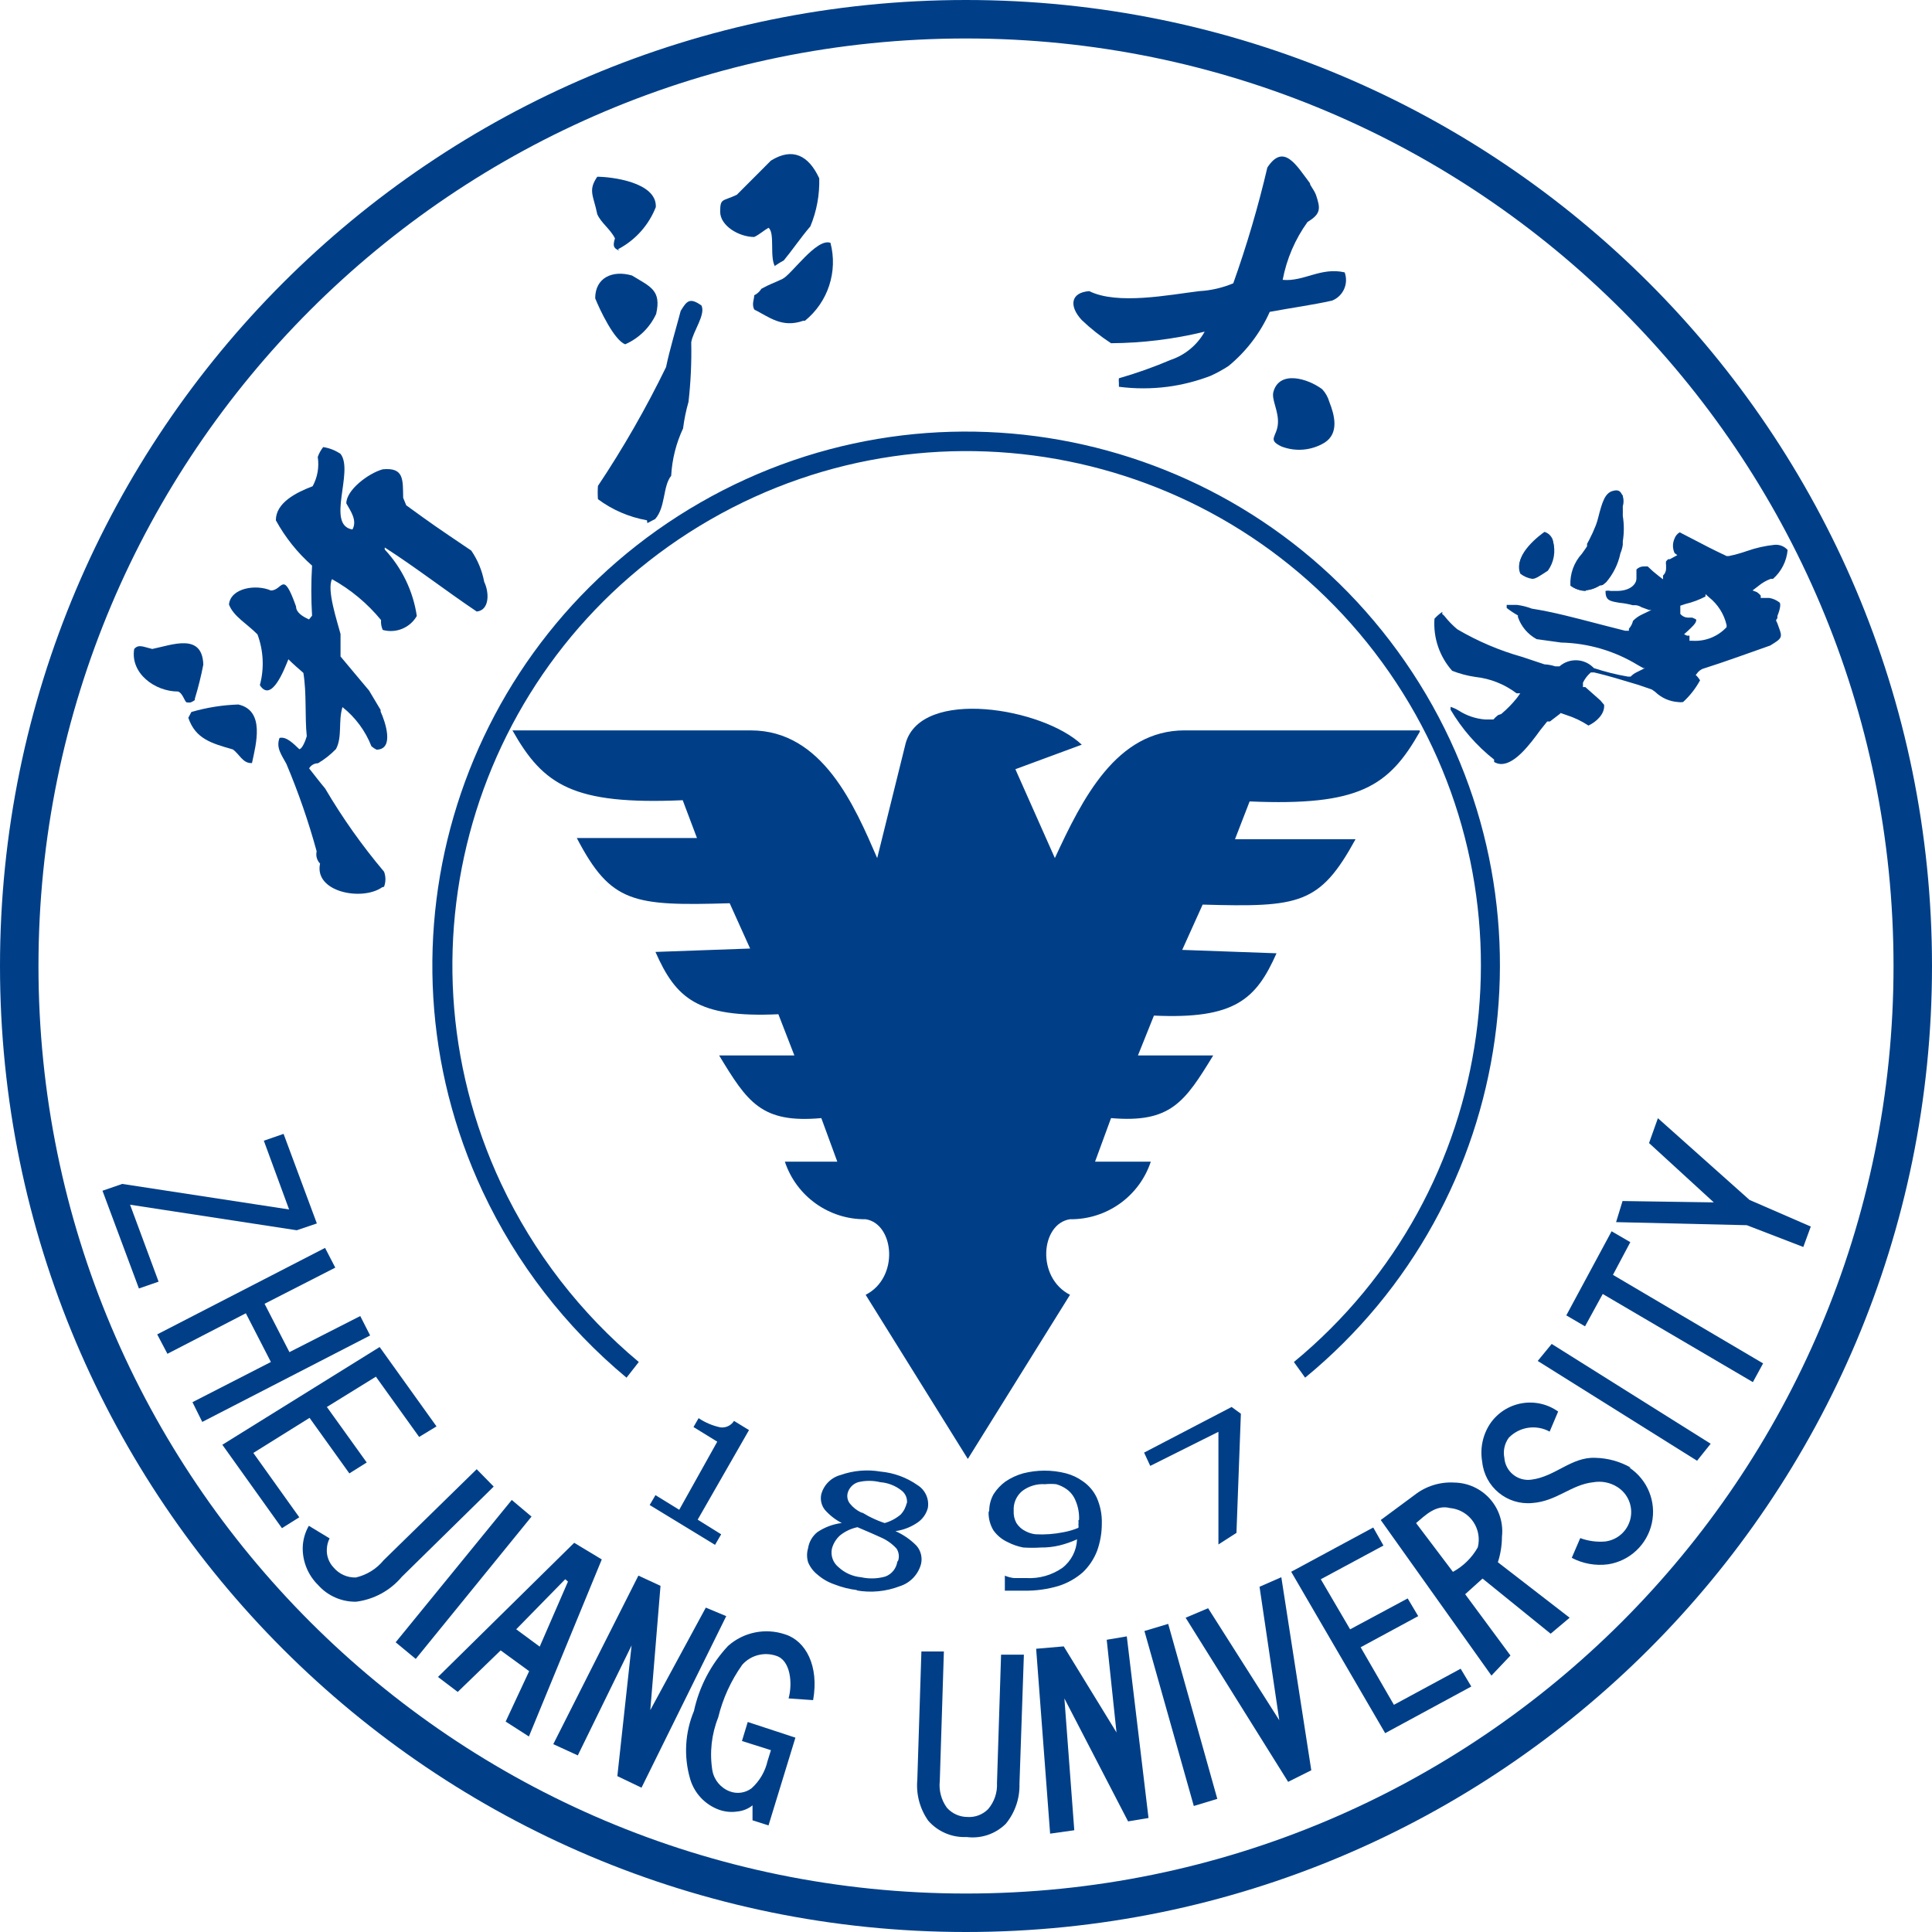
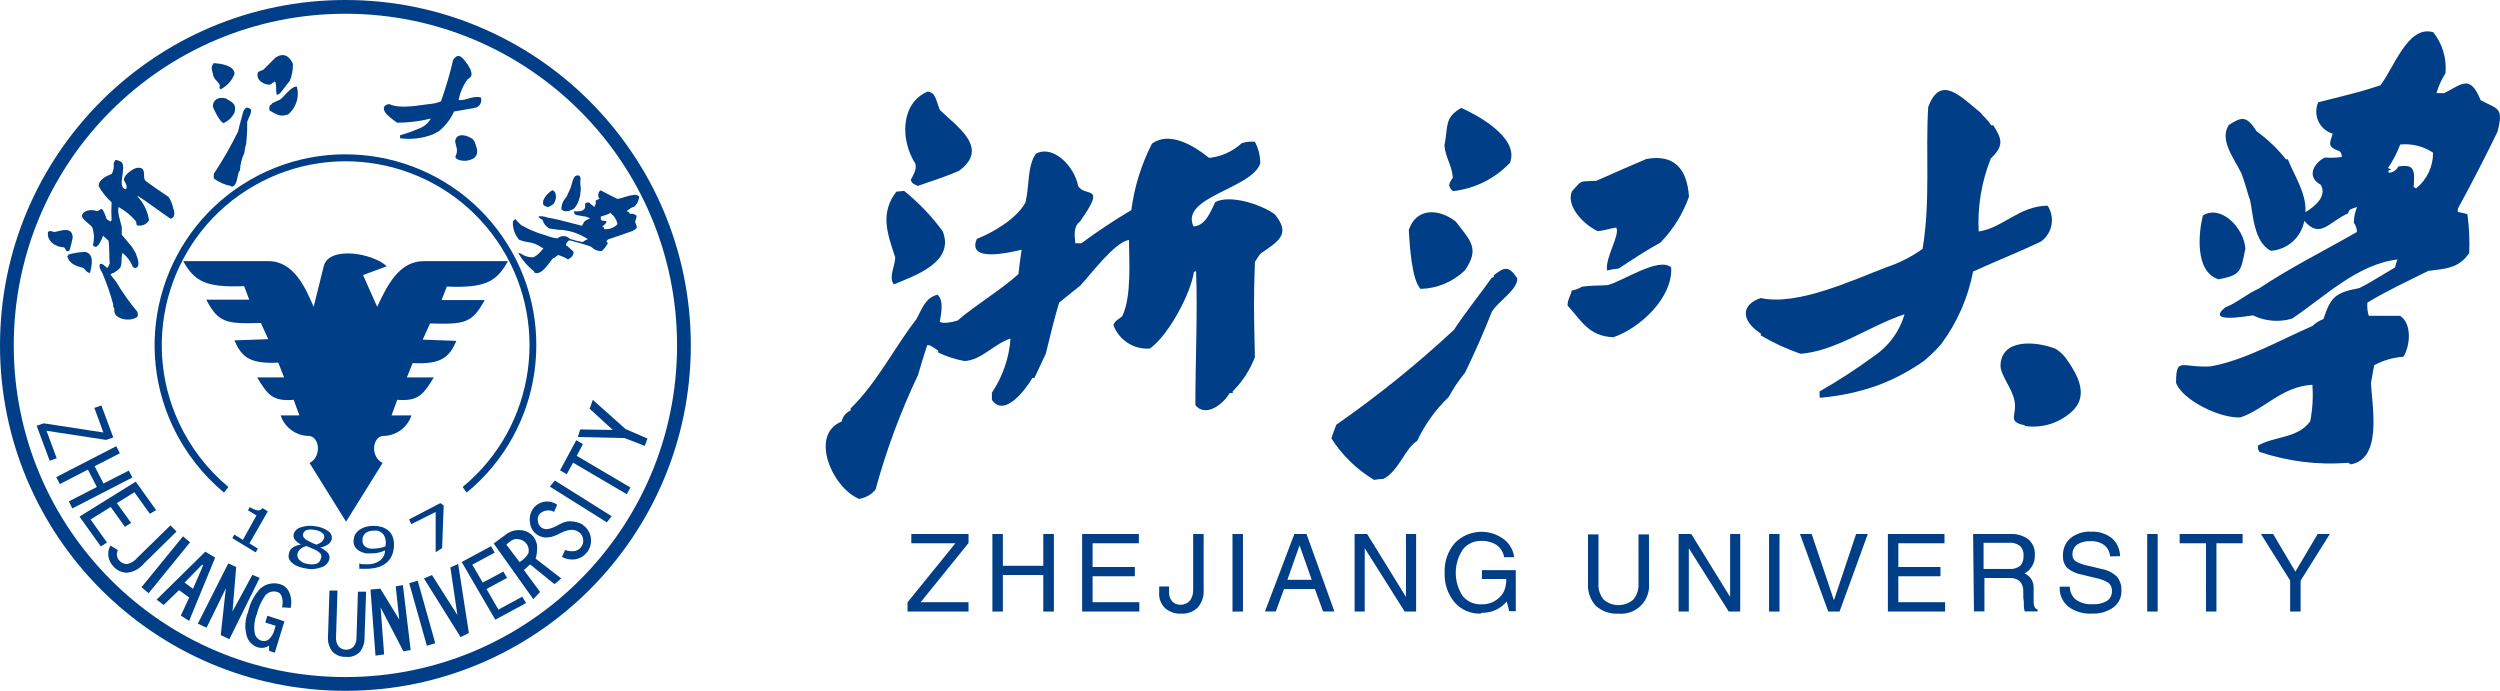
- <svg xmlns="http://www.w3.org/2000/svg" width="81.306" height="81.306" viewBox="0 0 81.306 81.306">
+ <svg xmlns="http://www.w3.org/2000/svg" width="294.239" height="81.306" viewBox="0 0 294.239 81.306">
  <g id="图层_2" data-name="图层 2" transform="translate(0 0)">
    <g id="图层_1" data-name="图层 1" transform="translate(0 0)">
      <path id="路径_1" data-name="路径 1" d="M167.148,37.838c-2.106-.444-.86-1.118-1.189-2.866-.287-1.548-1.691-3.067-1.648-4.213.115-3.1,4.084-2.866,6.491-1.92a4.4,4.4,0,0,1,1.433,1.433c1.1,1.591,2.407,3.912.7,5.732a6.721,6.721,0,0,1-5.732,1.92" transform="translate(71.14 12.216)" fill="#003f88" fill-rule="evenodd" />
      <path id="路径_2" data-name="路径 2" d="M152.275,43.628l-.2-.086v-.673a66.985,66.985,0,0,0,6.377-4.141,8.913,8.913,0,0,0,3.625-4.944c-4.1,1.347-7.982,4.3-12.223,4.657a25.02,25.02,0,0,1-4.7-2.164v-.229c-2.25-1.433-2.45-3.353,0-4.17,4.3.946,10.8-2.106,14.831-3.64a15.763,15.763,0,0,0,4.213-2.149c.946-5.632.33-11.292.659-16.68,1.433-3.912,3.812-1.261,6.219.7.172.315.716.673,1.2,1.433h.244c1.017,1.634,1.3,2.379-.287,3.9a20.377,20.377,0,0,0-1.433,8.6c2.866-.416,4.7-2.981,8.111-3.038a3.1,3.1,0,0,1-.788,4.227c-2.479,1.189-5.173,2.25-7.982,3.525a20.849,20.849,0,0,1-3.8,8.6,17.2,17.2,0,0,1-2.02,1.949,24.361,24.361,0,0,1-5.445,2.866A27.012,27.012,0,0,1,152.3,43.6" transform="translate(62.082 3.201)" fill="#003f88" fill-rule="evenodd" />
      <path id="路径_3" data-name="路径 3" d="M114.322,46.885a15.2,15.2,0,0,1-4.972-4.858c.186-.545.373-1.089.588-1.6A126.473,126.473,0,0,0,123.78,29.26c1.318-2.02,3.024-4.127,4.442-6.119a.545.545,0,0,1,.244-.086,1.227,1.227,0,0,1,0-.215c1.218-.946,1.734-1.2,2.766.358.086,1.318-2.264,2.708-2.995,3.941-.917,2.336-1.963,4.714-3.153,7.165a17.3,17.3,0,0,0-1.92,2.866,17.2,17.2,0,0,0-3.711,5.159c-1.433.874-2.149,3.539-3.969,4.471a9.666,9.666,0,0,0-1.146.129" transform="translate(47.344 9.559)" fill="#003f88" fill-rule="evenodd" />
      <path id="路径_4" data-name="路径 4" d="M134.138,30.282c-2.952-.129-3.783-2.006-5.388-3.726,0-.774.416-1.232.487-1.777a2.866,2.866,0,0,0,1.189-.444c1.232-.172,1.677-.1,3.009-.186,1.705-.387,6.047-3.382,7.509-2.092.215,3.582-3.683,7.165-6.807,8.225" transform="translate(55.744 9.411)" fill="#003f88" fill-rule="evenodd" />
      <path id="路径_5" data-name="路径 5" d="M117.143,26.5c-1.118-.989-1.347-5.546-1.433-6.979.831-2.536,3.4-2.637,5.531-.989,1.705,2.235,2.866,3.167,1.075,5.732a7.752,7.752,0,0,1-5.173,2.192" transform="translate(50.098 7.547)" fill="#003f88" fill-rule="evenodd" />
      <path id="路径_6" data-name="路径 6" d="M133.3,26.222c-.3-1.433,1.6-4.3,1.06-5.058-.716.1-1.433.373-2.192.416-1.777-.86-3.726-3.024-3.009-4.686,1.3-1.433.8-1.1,2.866-1.232,1.949-.874,3.9-1.72,5.875-2.565,3.31-.616,4.829,1.2,5.03,4.442a14.9,14.9,0,0,1-3.353,5.388c-1.748.96-3.339,2.02-4.929,3.067a6.639,6.639,0,0,0-1.333.229" transform="translate(55.854 5.619)" fill="#003f88" fill-rule="evenodd" />
      <path id="路径_7" data-name="路径 7" d="M119.629,18.647c-.7-.616-.416-.946,0-1.576-.086-1.361-.9-2.465-.989-3.769.444-2.407,0-3.281,1.977-4.442,1.548.688,6.936,3.439,5.732,6.463a10.862,10.862,0,0,1-6.606,3.324" transform="translate(51.366 3.836)" fill="#003f88" fill-rule="evenodd" />
      <path id="路径_8" data-name="路径 8" d="M71.834,53.818c-3.21-1.232-6-7.58-2.135-9.142a1.791,1.791,0,0,1,1.046-1.29,1.562,1.562,0,0,1,0-.244c3.11-3.009,5.144-7.165,7.767-10.532.673-1.261,1.032-2.479,2.465-2.866.731.631.473,2.078.272,3.181.315.287,1.433.072,2.092-.129,2.164-1.877,4.987-3.511,7.165-5.474.115-.96.215-1.92.373-2.866-1.519.358-6.463,1.519-5.273-1.275,1.849-.731,4.671-2.321,5.732-4.3.473-2.035.2-4.3,1.232-5.732,2.078-1.075,4.542,1.548,4.958,3.8.831,1.433,3.439-.358.2,4.213-.688.5-.659,1.433-.53,2.536h.716a68.464,68.464,0,0,1,5.875-3.9,24.088,24.088,0,0,1,2.436-7.838c2.02-1.433,4.757.115,6.721,1.691a6.692,6.692,0,0,0,3.84-1.734,3.754,3.754,0,0,1,1.548-.158,5.3,5.3,0,0,1,.631,2.536c-.96,2.981-9.5,3.955-7.853,7.423,1.433-.1,1.992-1.72,2.551-2.866,1.662-.888,5.273.186,7.007,1.433,1.949,2.364.444,3.167-1.705,4.657-.229.315-.444.645-.631.96-.143,4.757-.143,4.757,0,11.206a11.464,11.464,0,0,1-2.608,4.012v.2h-.358c-.831,1.433-2.866,2.866-4.041,1.433,0-5.3.272-10.79.086-15.763a.788.788,0,0,0-.258.086c-.387,2.579-2.966,7.423-5.173,9.013a4.213,4.213,0,0,1-4.3-2.78c.215-.53.6-.645,1.032-1.017,1.146-2.35.8-6.678.8-8.985-1.662.244-4.442,3.984-5.732,5.374-.831.673-1.677,1.333-2.493,2.006-.588,1.963-1.046,3.9-1.562,6-.444.931-.888,1.92-1.347,2.866h-.229c-.774,1.3-3.281,4.729-4.772,2.579v-.845a13.1,13.1,0,0,0,2.192-6.377c-2.02.673-3.367,2.522-5.4,2.651a12.4,12.4,0,0,1-3.11-1,1.432,1.432,0,0,1,0-.229c-.5-.315-1-.745-1.3-.631-.373,1.132-.731,2.321-1.075,3.5a81.449,81.449,0,0,0-5,13.484,3.024,3.024,0,0,1-1.834,1.075" transform="translate(29.362 4.933)" fill="#003f88" fill-rule="evenodd" />
      <path id="路径_9" data-name="路径 9" d="M73.671,26.685c-.631-.917.143-2.106.172-3.167-.989-2.995-1.777-5.23.129-7.752l.917-.086a25.02,25.02,0,0,1,4.542,4.757c1.433,3.582-3.167,5.187-5.732,6.233" transform="translate(31.523 6.789)" fill="#003f88" fill-rule="evenodd" />
      <path id="路径_10" data-name="路径 10" d="M75.883,18.625c-.759-.258-.745-.43-.888-.688.358-.731.7-1.161.559-1.906-1.834-2.866-1.734-7.165,1.433-8.512.931.115.946.9,1.433,2.164,2.063,2.006,5.9,4.485,2.264,7.165-1.533.673-3.2,1.2-4.729,1.734" transform="translate(32.191 3.256)" fill="#003f88" fill-rule="evenodd" />
      <path id="路径_11" data-name="路径 11" d="M182.9,25.314c-2.866-.888-2.336-5.6-1.849-7.509,2.092-1.333,4.843,1.433,5,3.9-.545,2.708-.516,3.11-3.153,3.611" transform="translate(78.219 7.559)" fill="#003f88" fill-rule="evenodd" />
      <path id="路径_12" data-name="路径 12" d="M199.25,53.5l-.244-.143a26.281,26.281,0,0,1-10.475-1.29,1.275,1.275,0,0,1-.172-.731c1.935-1.132,4.671-.817,6.162-2.866a16.638,16.638,0,0,0,.258-4.3c-3.64.215-5.589,2.866-8.469,3.84-2.465.143-6.864-2.092-7.58-4.055,0-3.167.659-1.748,4.055-1.949,4.041-.716,8.082-3.052,11.994-4.757a3.984,3.984,0,0,1,1.3-.817c.86-2.637,1.433-3.11,4.213-3.64,1.075-.545,1.075-.545,4.213-2.436a7.611,7.611,0,0,1,.272-.931c-4.757.573-8.6,4.428-12.4,6.964A6.405,6.405,0,0,1,187.772,36c-.831.115-5.56.96-3.267-.931,1.433-.545,2.479-1.562,3.969-2.221,3.568-2.393,7.7-4.457,11.55-6.663a1.992,1.992,0,0,0-.372-1.089,4.8,4.8,0,0,1,.387-1.849c-.717.258-.917.2-1.06.745-2.278,1-3.253,3.081-5.159.888a4.3,4.3,0,0,1-3.941,3.525c-2.035-1.046-2.092-4.457-2.45-6.033-.143-.2-.43-1.519-.989-3.052-.931-1.877-2.637-3.984-1.5-5.732,1.433-.888,2.035-1.218,3.267.745a17.453,17.453,0,0,1,3.453,3.3h.229c.645,1.734,2.235,4.012,2.063,6.219,1.075-.631,2.594-1.863,1.806-3.224-1.763-.946-.759-2.594.473-3.2a9,9,0,0,0,2.006-.072.8.8,0,0,0-.272-.673c-1.433-.516-1.189-.86-.8-2.063a2.723,2.723,0,0,1-1.705-3.7c4.987-1.247,4.987-1.247,7.308-1.992C204.323,7,206,1.765,209.008,2.682a6.821,6.821,0,0,1,1.433,4.829,8.6,8.6,0,0,0-1.06,2.336h.9c2.078-1.032,3.038-2.264,4.3.831,2.02,1.089,2.737.8,1.977,3.726-1.433,2.938-3.038,6.076-4.657,9.028a1.275,1.275,0,0,0,0,.4q.559.1,1.118.258a25.788,25.788,0,0,1,.215,4.571c-1.247,1.849-2.866,1.849-4.815,2.106-2.536,1.261-4.815,2.307-7.165,3.726a3.854,3.854,0,0,0,.158,1.562H205.1c1.361.888,1.247,3.367.4,4.815a8.468,8.468,0,0,0-3.453,1c-.129.674-.258,1.361-.373,2.063.086,2.637,1.433,9.013-2.45,9.615M207,21.039a5.331,5.331,0,0,0,1.977-4.184,5.875,5.875,0,0,0-3.869-.96,13.368,13.368,0,0,1-1.433,2.766l.387.172a1.176,1.176,0,0,0-.358.158,1.014,1.014,0,0,0,.072.229,1.286,1.286,0,0,0,1.1-.731c1.92-.315,1.963.373,1.82,2.422a1.018,1.018,0,0,1,.244.129" transform="translate(77.383 1.115)" fill="#003f88" fill-rule="evenodd" />
      <path id="路径_13" data-name="路径 13" d="M74.54,51.9l5.632-6.95H74.984V43.86h6.735v1.06l-5.632,6.964h5.632v1.1H74.54V51.9Z" transform="translate(32.273 18.99)" fill="#003f88" />
      <path id="路径_14" data-name="路径 14" d="M81.51,43.86h1.232V47.6H87.5V43.86h1.247v9.128H87.5v-4.3H82.742v4.3H81.51Z" transform="translate(35.291 18.99)" fill="#003f88" />
      <path id="路径_15" data-name="路径 15" d="M88.88,52.988V43.86h6.678v1.089H90.112v2.794h4.972v1.089H90.112v3.052h5.5v1.1Z" transform="translate(38.482 18.99)" fill="#003f88" />
      <path id="路径_16" data-name="路径 16" d="M99.212,43.86h1.232v6.563a2.866,2.866,0,0,1-.688,2.078,2.479,2.479,0,0,1-1.92.731,2.68,2.68,0,0,1-1.978-.688,2.379,2.379,0,0,1-.645-1.877v-.631h1.161v.631a1.562,1.562,0,0,0,.358,1.118,1.275,1.275,0,0,0,1.017.4,1.433,1.433,0,0,0,1.075-.473,2.035,2.035,0,0,0,.387-1.29Z" transform="translate(41.219 18.99)" fill="#003f88" />
      <path id="路径_17" data-name="路径 17" d="M101.23,43.86h1.232v9.128H101.23Z" transform="translate(43.829 18.99)" fill="#003f88" />
      <path id="路径_18" data-name="路径 18" d="M107.353,43.86h1.433l3.281,9.114h-1.333l-.96-2.637h-3.64l-.96,2.637H103.9Zm-.817,5.388H109.4l-1.433-4.055h0Z" transform="translate(44.985 18.99)" fill="#003f88" />
      <path id="路径_19" data-name="路径 19" d="M112.449,52.988H111.26V43.86h1.476l4.571,7.408V43.86H118.5v9.128h-1.347l-4.7-7.451Z" transform="translate(48.171 18.99)" fill="#003f88" />
      <path id="路径_20" data-name="路径 20" d="M122.9,53.309a3.912,3.912,0,0,1-3.081-1.333,5.073,5.073,0,0,1-1.161-3.468,4.972,4.972,0,0,1,1.189-3.5,4.385,4.385,0,0,1,5.732-.487,3.124,3.124,0,0,1,1.261,2.149h-1.189a2.121,2.121,0,0,0-.874-1.433,3.153,3.153,0,0,0-1.834-.487,2.637,2.637,0,0,0-2.164,1.032,4.972,4.972,0,0,0,0,5.46,2.723,2.723,0,0,0,2.25.974,2.866,2.866,0,0,0,2.278-1.032,2.092,2.092,0,0,0,.244-.344,2.207,2.207,0,0,0,.258-.673,3.354,3.354,0,0,0,.1-.817v-.115h-2.866V48.193h3.984v4.829h-.774l-.287-1.146h0a3.668,3.668,0,0,1-2.952,1.333" transform="translate(51.373 18.912)" fill="#003f88" />
      <path id="路径_21" data-name="路径 21" d="M137.612,49.622a3.3,3.3,0,0,1-3.582,3.6,3.683,3.683,0,0,1-2.68-.917,3.625,3.625,0,0,1-.917-2.68V43.89h1.232v5.732a2.751,2.751,0,0,0,.6,1.935,2.665,2.665,0,0,0,3.511,0,2.751,2.751,0,0,0,.6-1.935V43.89h1.232Z" transform="translate(56.468 19.003)" fill="#003f88" />
      <path id="路径_22" data-name="路径 22" d="M139.074,52.988h-1.2V43.86h1.49l4.571,7.408V43.86h1.189v9.128h-1.347l-4.7-7.451Z" transform="translate(59.692 18.99)" fill="#003f88" />
      <path id="路径_23" data-name="路径 23" d="M145.3,43.86h1.232v9.128H145.3Z" transform="translate(62.909 18.99)" fill="#003f88" />
      <path id="路径_24" data-name="路径 24" d="M147.84,43.86h1.376l2.622,7.8h0l2.608-7.8h1.376L152.5,52.988h-1.333Z" transform="translate(64.009 18.99)" fill="#003f88" />
      <path id="路径_25" data-name="路径 25" d="M155.06,52.988V43.86h6.663v1.089h-5.431v2.794h4.958v1.089h-4.958v3.052h5.5v1.1Z" transform="translate(67.135 18.99)" fill="#003f88" />
      <path id="路径_26" data-name="路径 26" d="M162.06,43.863h4.3a3.325,3.325,0,0,1,2.207.631,2.221,2.221,0,0,1,.759,1.849,2.336,2.336,0,0,1-1.218,2.164l.215.1a1.777,1.777,0,0,1,.86,1.6v1.662a1.433,1.433,0,0,0,.115.6.7.7,0,0,0,.358.3v.2h-1.519a1.963,1.963,0,0,1-.1-.588,5.5,5.5,0,0,0-.072-1.046v-.716a1.734,1.734,0,0,0-.416-1.218,1.877,1.877,0,0,0-1.29-.358h-2.866v3.926H162.16Zm1.232,4.113h3.052a1.834,1.834,0,0,0,1.261-.373,1.576,1.576,0,0,0,.387-1.189,1.433,1.433,0,0,0-.416-1.146,1.877,1.877,0,0,0-1.318-.373h-2.966Z" transform="translate(70.166 18.987)" fill="#003f88" />
      <path id="路径_27" data-name="路径 27" d="M175.1,46.581a1.848,1.848,0,0,0-.688-1.333,2.508,2.508,0,0,0-1.6-.459,2.608,2.608,0,0,0-1.591.4,1.433,1.433,0,0,0-.544,1.175.9.9,0,0,0,.373.788,4.6,4.6,0,0,0,1.433.516l1.591.387a3.539,3.539,0,0,1,1.82.888,2.407,2.407,0,0,1,.545,1.677,2.336,2.336,0,0,1-.946,1.963,4.012,4.012,0,0,1-2.536.731,4.2,4.2,0,0,1-2.794-.845,2.78,2.78,0,0,1-.989-2.25v-.072h1.189a1.949,1.949,0,0,0,.731,1.533,3.038,3.038,0,0,0,1.92.53,3,3,0,0,0,1.72-.387,1.3,1.3,0,0,0,.587-1.146,1.2,1.2,0,0,0-.387-.974,4.471,4.471,0,0,0-1.548-.588l-1.591-.387a3.625,3.625,0,0,1-1.734-.788,1.934,1.934,0,0,1-.5-1.433,2.579,2.579,0,0,1,.888-2.078,3.511,3.511,0,0,1,2.407-.759,3.654,3.654,0,0,1,2.45.759,2.866,2.866,0,0,1,.974,2.121Z" transform="translate(73.243 18.905)" fill="#003f88" />
      <path id="路径_28" data-name="路径 28" d="M176.36,43.86h1.232v9.128H176.36Z" transform="translate(76.357 18.99)" fill="#003f88" />
      <path id="路径_29" data-name="路径 29" d="M182.125,44.949h-3.1V43.86h7.408v1.089h-3.081v8.039h-1.232Z" transform="translate(77.513 18.99)" fill="#003f88" />
      <path id="路径_30" data-name="路径 30" d="M189.139,49.334,185.7,43.86h1.433l2.622,4.428h0l2.622-4.428h1.433l-3.439,5.488v3.64h-1.232Z" transform="translate(80.401 18.99)" fill="#003f88" />
      <path id="路径_31" data-name="路径 31" d="M40.653,0A40.653,40.653,0,1,1,0,40.653,40.653,40.653,0,0,1,40.653,0m0,1.619A39.034,39.034,0,1,0,79.687,40.653,39.034,39.034,0,0,0,40.653,1.619" transform="translate(0 0)" fill="#003f88" />
      <path id="路径_32" data-name="路径 32" d="M20.872,52.493a22.784,22.784,0,0,1-6.047-7.824,22.462,22.462,0,1,1,34.606,7.824l-.473-.659A21.64,21.64,0,1,0,15.6,44.339a21.967,21.967,0,0,0,5.789,7.494Z" transform="translate(5.494 5.485)" fill="#003f88" />
      <path id="路径_33" data-name="路径 33" d="M4.543,39.806,3.01,35.693l.831-.287,7.022,1.075L9.8,33.587l.831-.287,1.4,3.769-.845.287L4.171,36.281l1.2,3.238Z" transform="translate(1.303 14.418)" fill="#003f88" fill-rule="evenodd" />
      <path id="路径_34" data-name="路径 34" d="M6.512,43.972,6.1,43.141l3.3-1.691L8.346,39.4l-3.3,1.705-.43-.817,7.064-3.64.43.831L9.134,39l1.046,2.035,2.981-1.519.416.817Z" transform="translate(2 15.868)" fill="#003f88" fill-rule="evenodd" />
      <path id="路径_35" data-name="路径 35" d="M9.038,47.183,6.53,43.673l6.62-4.113L15.543,42.9l-.731.444-1.82-2.536-2.063,1.275,1.677,2.336-.731.459L10.2,42.541,7.834,44.017l1.934,2.708Z" transform="translate(2.827 17.128)" fill="#003f88" fill-rule="evenodd" />
      <path id="路径_36" data-name="路径 36" d="M12.465,50.742l-.845-.7,4.886-5.99.831.7Z" transform="translate(5.031 19.072)" fill="#003f88" fill-rule="evenodd" />
      <path id="路径_37" data-name="路径 37" d="M15.712,52.833l.989-2.121-1.2-.874-1.806,1.748-.831-.63,5.732-5.646,1.161.7-3.067,7.451Zm1.433-3.153,1.189-2.737-.115-.1L16.156,48.95Z" transform="translate(5.568 19.617)" fill="#003f88" fill-rule="evenodd" />
      <path id="路径_38" data-name="路径 38" d="M19.961,55.2l-1.017-.487.6-5.5-2.264,4.628-1.032-.473,3.582-7.093.931.43-.43,5.23,2.336-4.313.86.358Z" transform="translate(7.036 20.033)" fill="#003f88" fill-rule="evenodd" />
      <path id="路径_39" data-name="路径 39" d="M23.618,56.078l-.673-.215v-.63a1.2,1.2,0,0,1-.631.258,1.591,1.591,0,0,1-.774-.072,1.963,1.963,0,0,1-1.218-1.29,4.3,4.3,0,0,1,.158-2.866,5.818,5.818,0,0,1,1.433-2.737,2.436,2.436,0,0,1,2.407-.487c.86.272,1.433,1.318,1.175,2.766l-1.032-.072c.172-.63.086-1.6-.516-1.791a1.333,1.333,0,0,0-1.433.373A6.463,6.463,0,0,0,21.5,51.536a4.213,4.213,0,0,0-.244,2.235,1.161,1.161,0,0,0,.731.874.96.96,0,0,0,.917-.129,2.207,2.207,0,0,0,.673-1.146l.143-.459L22.5,52.525l.244-.8,2.006.659Z" transform="translate(8.724 20.743)" fill="#003f88" fill-rule="evenodd" />
      <path id="路径_40" data-name="路径 40" d="M31.242,54.074a2.536,2.536,0,0,1-.573,1.677,1.977,1.977,0,0,1-1.648.559,2.02,2.02,0,0,1-1.619-.688,2.579,2.579,0,0,1-.459-1.72l.172-5.4h.946l-.172,5.445a1.619,1.619,0,0,0,.3,1.132,1.161,1.161,0,0,0,.86.387,1.118,1.118,0,0,0,.874-.33,1.562,1.562,0,0,0,.373-1.1l.172-5.4h.96Z" transform="translate(11.661 20.999)" fill="#003f88" fill-rule="evenodd" />
      <path id="路径_41" data-name="路径 41" d="M35.159,55.7l-.86.143-2.68-5.173.416,5.546-1.017.143-.588-7.781,1.161-.1L33.812,52.1,33.4,48.2l.845-.143Z" transform="translate(13.175 20.808)" fill="#003f88" fill-rule="evenodd" />
      <path id="路径_42" data-name="路径 42" d="M36.677,55.055l-.989.3L33.61,47.991l1-.3Z" transform="translate(14.552 20.648)" fill="#003f88" fill-rule="evenodd" />
      <path id="路径_43" data-name="路径 43" d="M38.847,46.32l1.261,8.125-.974.487L34.82,48.025l.946-.4,2.995,4.714-.831-5.617Z" transform="translate(15.076 20.055)" fill="#003f88" fill-rule="evenodd" />
      <path id="路径_44" data-name="路径 44" d="M45.5,51.552l-3.625,1.963L37.92,46.723l3.453-1.863.43.759-2.637,1.419L40.4,49.145l2.422-1.3.444.745L40.843,49.9l1.4,2.422,2.809-1.519Z" transform="translate(16.418 19.423)" fill="#003f88" fill-rule="evenodd" />
      <path id="路径_45" data-name="路径 45" d="M48.5,49.23l-.8.673-2.866-2.321-.731.659,1.906,2.579-.8.845L40.55,45.118l1.433-1.06a2.465,2.465,0,0,1,1.662-.516,2.049,2.049,0,0,1,2.006,2.278,3.511,3.511,0,0,1-.172,1.075Zm-5.03-4.614c-.588-.158-1.046.3-1.433.631L43.588,47.3a2.665,2.665,0,0,0,1.046-1.032,1.333,1.333,0,0,0-1.118-1.648" transform="translate(17.557 18.85)" fill="#003f88" fill-rule="evenodd" />
      <path id="路径_46" data-name="路径 46" d="M49.731,43.929A2.235,2.235,0,0,1,48.842,48a2.565,2.565,0,0,1-1.533-.272l.358-.831a2.436,2.436,0,0,0,1.046.143,1.247,1.247,0,0,0,.516-2.293,1.433,1.433,0,0,0-1.017-.2c-.931.1-1.533.8-2.565.874a1.935,1.935,0,0,1-2.106-1.734,2.207,2.207,0,0,1,.33-1.6,2.035,2.035,0,0,1,2.866-.516l-.358.845a1.433,1.433,0,0,0-1.72.258,1.075,1.075,0,0,0-.186.845,1,1,0,0,0,1.146.917c1-.129,1.677-.96,2.68-.917a3.138,3.138,0,0,1,1.5.416" transform="translate(18.836 17.832)" fill="#003f88" fill-rule="evenodd" />
      <path id="路径_47" data-name="路径 47" d="M52.439,43.669l-.573.716-6.706-4.2.588-.716Z" transform="translate(19.553 17.089)" fill="#003f88" fill-rule="evenodd" />
      <path id="路径_48" data-name="路径 48" d="M48.694,36.619l-.731,1.376,6.319,3.726-.43.788L47.533,38.8l-.745,1.361L46,39.7l1.906-3.539Z" transform="translate(19.916 15.656)" fill="#003f88" fill-rule="evenodd" />
      <path id="路径_49" data-name="路径 49" d="M49.223,32.84l3.855,3.439L55.657,37.4l-.315.86-2.379-.917-5.5-.129.272-.888,3.84.057L48.85,33.886Z" transform="translate(20.548 14.218)" fill="#003f88" fill-rule="evenodd" />
      <path id="路径_50" data-name="路径 50" d="M13.06,47.678a3.009,3.009,0,0,1-1.92,1.046,2.092,2.092,0,0,1-1.6-.7A2.164,2.164,0,0,1,8.89,46.46a1.949,1.949,0,0,1,.258-.931l.874.53a1.075,1.075,0,0,0-.115.43,1.032,1.032,0,0,0,.287.8,1.175,1.175,0,0,0,.931.416,2.135,2.135,0,0,0,1.175-.731l3.912-3.826.716.731Z" transform="translate(3.849 18.682)" fill="#003f88" fill-rule="evenodd" />
      <path id="路径_51" data-name="路径 51" d="M21.831,47.123,19.08,45.447l.244-.416,1,.616,1.6-2.866-1-.616.215-.373a2.622,2.622,0,0,0,.917.387.588.588,0,0,0,.573-.272l.631.387L21.1,46.063l.989.616ZM29.9,45.418a.588.588,0,0,0-.229-.588,1.648,1.648,0,0,0-.888-.344,1.963,1.963,0,0,0-.931,0,.659.659,0,0,0-.444.473.516.516,0,0,0,.1.43,1.347,1.347,0,0,0,.473.373c.086,0,.229.129.43.215a4.2,4.2,0,0,0,.559.229,1.82,1.82,0,0,0,.673-.358,1.046,1.046,0,0,0,.258-.5m-.358,2.422a.6.6,0,0,0-.072-.487,1.92,1.92,0,0,0-.631-.459l-.416-.186-.6-.258a1.734,1.734,0,0,0-.731.344,1.146,1.146,0,0,0-.344.559.788.788,0,0,0,.272.774,1.619,1.619,0,0,0,.96.43A2.078,2.078,0,0,0,29,48.456a.788.788,0,0,0,.5-.616m-1.677,1.189a3.883,3.883,0,0,1-.974-.244,2.149,2.149,0,0,1-.716-.416,1.29,1.29,0,0,1-.387-.516,1.032,1.032,0,0,1,0-.588,1.075,1.075,0,0,1,.387-.674,2.35,2.35,0,0,1,1.032-.387h0a2.393,2.393,0,0,1-.716-.559A.788.788,0,0,1,26.3,45a1.146,1.146,0,0,1,.817-.817,3.339,3.339,0,0,1,1.677-.143,3.21,3.21,0,0,1,1.562.573.946.946,0,0,1,.43.96,1.075,1.075,0,0,1-.416.6,2.178,2.178,0,0,1-.946.373h0a2.866,2.866,0,0,1,.888.616.874.874,0,0,1,.186.774,1.347,1.347,0,0,1-.9.931,3.41,3.41,0,0,1-1.82.172m9.372-2.966a1.834,1.834,0,0,0-.143-.8,1.089,1.089,0,0,0-.373-.487,1.433,1.433,0,0,0-.444-.215,2.379,2.379,0,0,0-.473,0,1.433,1.433,0,0,0-.96.287,1,1,0,0,0-.358.831.946.946,0,0,0,.115.516.931.931,0,0,0,.387.344,1.175,1.175,0,0,0,.416.129,4.651,4.651,0,0,0,1.175-.086,3.009,3.009,0,0,0,.631-.186.358.358,0,0,0,0-.129.759.759,0,0,0,0-.186m-3.754-.416a1.433,1.433,0,0,1,.186-.688,1.963,1.963,0,0,1,.5-.53,2.565,2.565,0,0,1,.745-.344A3.683,3.683,0,0,1,35.688,44a3.568,3.568,0,0,1,.917.115,2.121,2.121,0,0,1,.7.33,1.72,1.72,0,0,1,.588.688,2.522,2.522,0,0,1,.215,1.1,3.382,3.382,0,0,1-.2,1.146,2.493,2.493,0,0,1-.6.9,2.866,2.866,0,0,1-1.017.573,4.8,4.8,0,0,1-1.433.2h-.831v-.631h0a1.433,1.433,0,0,0,.387.1h.516a2.422,2.422,0,0,0,1.519-.43,1.6,1.6,0,0,0,.616-1.2,4.2,4.2,0,0,1-.745.258,3.2,3.2,0,0,1-.774.086,5.83,5.83,0,0,1-.745,0,2.407,2.407,0,0,1-.659-.229,1.5,1.5,0,0,1-.6-.5,1.433,1.433,0,0,1-.2-.745m10.618-4.156-.186,5.015-.759.487V42.366L40.145,43.8l-.258-.559,3.683-1.92Z" transform="translate(8.261 17.89)" fill="#003f88" fill-rule="evenodd" />
      <path id="路径_52" data-name="路径 52" d="M37.735,13.978c-.6-.287-.186-.4-.143-.946s-.287-1.032-.186-1.361c.258-.9,1.433-.559,2.049-.1a1.29,1.29,0,0,1,.3.53c.215.545.43,1.318-.2,1.72a2.063,2.063,0,0,1-1.82.158" transform="translate(16.187 4.808)" fill="#003f88" fill-rule="evenodd" />
      <path id="路径_53" data-name="路径 53" d="M33.438,14.116h0a.717.717,0,0,1,0-.186,18.872,18.872,0,0,0,2.178-.774,2.579,2.579,0,0,0,1.433-1.189,17.038,17.038,0,0,1-3.941.487,8.6,8.6,0,0,1-1.232-.974h0c-.545-.588-.473-1.161.315-1.218,1.189.588,3.339.158,4.628,0a4.3,4.3,0,0,0,1.433-.33A45.309,45.309,0,0,0,39.686,5.06c.688-1.046,1.218-.1,1.791.659,0,.1.158.244.258.5h0c.186.559.215.788-.358,1.132a6.119,6.119,0,0,0-1.046,2.436c.888.086,1.6-.545,2.608-.315a.931.931,0,0,1-.53,1.189c-.831.186-1.691.3-2.622.473a6.233,6.233,0,0,1-1.734,2.278,5.617,5.617,0,0,1-.759.416,7.953,7.953,0,0,1-1.806.459,8.025,8.025,0,0,1-2.049,0" transform="translate(13.649 1.99)" fill="#003f88" fill-rule="evenodd" />
      <path id="路径_54" data-name="路径 54" d="M19.627,18.07a4.886,4.886,0,0,1-2.063-.888,3.639,3.639,0,0,1,0-.559,42.544,42.544,0,0,0,2.866-5c.158-.759.416-1.6.616-2.364h0c.258-.43.387-.573.874-.229.186.387-.358,1.089-.43,1.548a18.68,18.68,0,0,1-.115,2.508,7.409,7.409,0,0,0-.229,1.118,5.374,5.374,0,0,0-.5,1.992c-.358.444-.229,1.318-.673,1.82l-.33.172" transform="translate(7.6 3.826)" fill="#003f88" fill-rule="evenodd" />
      <path id="路径_55" data-name="路径 55" d="M24.229,10.418c-.9.315-1.433-.158-2.063-.473-.115-.229,0-.43,0-.6a.716.716,0,0,0,.3-.272c.358-.2.5-.229.888-.416s1.433-1.734,2.02-1.519A3.181,3.181,0,0,1,24.3,10.418" transform="translate(9.575 3.081)" fill="#003f88" fill-rule="evenodd" />
      <path id="路径_56" data-name="路径 56" d="M18.741,11.008c-.459-.172-1.06-1.433-1.261-1.934,0-.86.716-1.2,1.548-.96.774.473,1.247.616,1.017,1.619a2.565,2.565,0,0,1-1.3,1.275" transform="translate(7.568 3.48)" fill="#003f88" fill-rule="evenodd" />
      <path id="路径_57" data-name="路径 57" d="M23.471,9.274c-.258-.387,0-1.433-.287-1.648-.2.115-.387.287-.6.387-.645,0-1.433-.473-1.433-1.06s.1-.43.7-.716L23.285,4.8c.917-.573,1.591-.215,2.035.745a4.915,4.915,0,0,1-.373,2.02c-.416.487-.759,1-1.118,1.433a4.3,4.3,0,0,0-.373.229" transform="translate(9.157 1.96)" fill="#003f88" fill-rule="evenodd" />
      <path id="路径_58" data-name="路径 58" d="M18.538,8.3c-.272-.1-.272-.229-.186-.516-.2-.4-.573-.631-.745-1.017-.158-.788-.4-.989,0-1.576.559,0,2.508.215,2.465,1.275A3.4,3.4,0,0,1,18.48,8.242" transform="translate(7.528 2.247)" fill="#003f88" fill-rule="evenodd" />
      <path id="路径_59" data-name="路径 59" d="M13.168,31.658c-.845.588-2.866.2-2.608-1a.559.559,0,0,1-.143-.516h0a29.405,29.405,0,0,0-1.275-3.683c-.2-.373-.444-.673-.287-1.089.287-.072.588.244.831.473.115,0,.258-.344.315-.545-.086-.831,0-1.806-.143-2.665-.215-.186-.43-.373-.631-.573-.172.43-.716,1.849-1.2,1.089a3.511,3.511,0,0,0-.1-2.135c-.43-.444-1.017-.759-1.2-1.261.072-.7,1.146-.86,1.763-.588.5,0,.5-.9,1.06.673,0,.244.258.416.545.545l.129-.158a17.453,17.453,0,0,1,0-2.106A7.064,7.064,0,0,1,8.7,16.211c0-.731.831-1.161,1.548-1.433a1.949,1.949,0,0,0,.215-1.232,1.433,1.433,0,0,1,.229-.416,1.748,1.748,0,0,1,.731.287c.573.731-.631,2.995.5,3.181.215-.387-.086-.788-.258-1.1,0-.559.917-1.261,1.533-1.433.9-.086.845.43.86,1.2l.129.315c1.146.831,1.146.831,2.737,1.906a3.468,3.468,0,0,1,.545,1.318h0c.215.444.229,1.189-.315,1.247-1.3-.874-2.594-1.877-3.869-2.694a.2.2,0,0,0,0,.086,5.23,5.23,0,0,1,1.347,2.794,1.261,1.261,0,0,1-1.433.588.831.831,0,0,1-.072-.416,7.165,7.165,0,0,0-2.063-1.72c-.229.444.215,1.763.358,2.307v.946c.387.473.774.917,1.2,1.433l.487.817v.072c.186.4.6,1.591-.172,1.6a1.117,1.117,0,0,1-.215-.143,3.941,3.941,0,0,0-1.218-1.648c-.186.6,0,1.247-.272,1.763a3.64,3.64,0,0,1-.759.6h0a.432.432,0,0,0-.373.215c.215.272.444.573.673.845A25.393,25.393,0,0,0,13.254,31a.9.9,0,0,1,0,.631" transform="translate(2.909 5.685)" fill="#003f88" fill-rule="evenodd" />
      <path id="路径_60" data-name="路径 60" d="M8.167,23.155c-.344,0-.5-.387-.759-.573-.9-.258-1.576-.444-1.877-1.333l.129-.244a8.025,8.025,0,0,1,1.977-.315c1.132.258.745,1.662.573,2.465" transform="translate(2.394 8.958)" fill="#003f88" fill-rule="evenodd" />
      <path id="路径_61" data-name="路径 61" d="M6.5,21.282c-.2.143-.229.1-.33.1s-.158-.373-.373-.459c-.989,0-2.02-.774-1.849-1.791.186-.215.387-.086.759,0,.845-.172,2.106-.688,2.149.659A13.956,13.956,0,0,1,6.5,21.225" transform="translate(1.7 8.179)" fill="#003f88" fill-rule="evenodd" />
      <path id="路径_62" data-name="路径 62" d="M53.224,21.725H43.337c-2.866,0-4.3,2.866-5.46,5.374l-1.662-3.74,2.794-1.032c-1.634-1.548-6.735-2.407-7.408-.072L30.4,27.1c-.946-2.178-2.293-5.374-5.316-5.374H15.05c1.3,2.307,2.551,3.138,7.165,2.938l.6,1.591H17.758C19.191,29,20.123,29.119,24.192,29l.86,1.906-3.984.143c.86,1.949,1.763,2.78,5.173,2.622l.673,1.734H23.748c1.189,1.963,1.777,2.866,4.3,2.637l.673,1.834H26.514a3.539,3.539,0,0,0,3.4,2.422c1.2.186,1.433,2.45,0,3.181l4.3,6.907,4.3-6.907c-1.433-.731-1.232-2.995,0-3.181a3.539,3.539,0,0,0,3.4-2.422H39.568l.673-1.834c2.508.215,3.1-.673,4.3-2.637H41.373l.673-1.677c3.41.158,4.3-.688,5.159-2.622l-3.969-.143.86-1.906c4.07.115,4.929,0,6.434-2.751H45.457l.616-1.591c4.614.2,5.861-.631,7.165-2.938" transform="translate(6.516 9.012)" fill="#003f88" />
      <path id="路径_63" data-name="路径 63" d="M56.562,19.241v-.086c.143-.358.129-.5.1-.559a.966.966,0,0,0-.444-.2H55.86v-.1a.788.788,0,0,0-.158-.143l-.186-.072h0l.244-.186a1.763,1.763,0,0,1,.516-.3h.1a1.834,1.834,0,0,0,.616-1.218.659.659,0,0,0-.559-.215,5.044,5.044,0,0,0-1.146.258,6.1,6.1,0,0,1-.774.215h-.086c-.631-.3-.659-.315-1.977-1a.487.487,0,0,0-.215.258.731.731,0,0,0,0,.616l.115.086h0l-.315.172h-.072l-.086.086a.473.473,0,0,0,0,.172v.143a.4.4,0,0,1-.129.287v.158h0l-.186-.143a4.8,4.8,0,0,1-.459-.4h-.158a.43.43,0,0,0-.315.129s0,.172,0,.315v.072c0,.186-.2.5-.788.516h-.3a.473.473,0,0,0-.215,0c0,.4.172.43.6.5a3.181,3.181,0,0,1,.545.1H50.6a.559.559,0,0,1,.244.086l.315.115h.1l-.387.186a1.275,1.275,0,0,0-.387.272.731.731,0,0,1-.172.33v.086h-.158l-.845-.215-.444-.115c-.774-.2-1.734-.459-2.637-.6a2.708,2.708,0,0,0-.63-.158h-.43v.129a3.782,3.782,0,0,0,.473.315V19.2a1.677,1.677,0,0,0,.788.931l1.032.143a6.463,6.463,0,0,1,3.224.946l.229.129h.072l-.344.172a.888.888,0,0,0-.258.186h-.115a9.931,9.931,0,0,1-1.433-.358,1.042,1.042,0,0,0-1.447-.072h-.172a1.777,1.777,0,0,0-.459-.086l-.946-.315a11.549,11.549,0,0,1-2.723-1.161,3.653,3.653,0,0,1-.53-.545s-.072-.086-.1-.086h0v-.1a1.748,1.748,0,0,0-.33.287,2.981,2.981,0,0,0,.745,2.192,4.442,4.442,0,0,0,.974.258,3.482,3.482,0,0,1,1.734.688h.158l-.143.2a4.844,4.844,0,0,1-.659.673l-.129.043a1.232,1.232,0,0,0-.2.186h-.358a2.407,2.407,0,0,1-1.1-.373,1.547,1.547,0,0,0-.344-.158V23.1A7.552,7.552,0,0,0,44.64,25.2v.1a.6.6,0,0,0,.3.086h0c.573,0,1.189-.8,1.648-1.433l.287-.358h.115c.43-.33.459-.344.444-.358l.244.086a3.683,3.683,0,0,1,.931.444c.344-.158.7-.5.659-.874l-.158-.186-.631-.559h-.1v-.186a1.333,1.333,0,0,1,.33-.43h.143c.616.143,1.161.315,1.834.516l.588.2.143.1a1.533,1.533,0,0,0,.96.43.674.674,0,0,0,.215,0,3.5,3.5,0,0,0,.716-.917h0c-.115-.172-.172-.215-.186-.215l.1-.129a.659.659,0,0,1,.172-.129c1-.315,2.078-.716,2.866-.989.487-.3.53-.33.358-.774a1.977,1.977,0,0,0-.115-.287m-3.869.588.158-.143c.215-.2.315-.3.344-.4s0-.086-.158-.158h-.158a.43.43,0,0,1-.344-.158v-.344h0l.215-.072a3.625,3.625,0,0,0,.845-.315v-.1l.143.129a2.092,2.092,0,0,1,.745,1.175v.086a1.806,1.806,0,0,1-1.433.573h-.129v-.215h-.1Z" transform="translate(18.238 6.767)" fill="#003f88" />
      <path id="路径_64" data-name="路径 64" d="M46.737,18.613a.989.989,0,0,1-.616-.2,1.849,1.849,0,0,1,.487-1.347c.086-.129.158-.215.215-.315v-.1l.086-.158a6.421,6.421,0,0,0,.287-.631,2.866,2.866,0,0,0,.1-.33c.158-.616.272-1,.588-1.1s.358.072.416.158,0,.215,0,.444v.086a.931.931,0,0,1,0,.3,3.883,3.883,0,0,1,0,1.075v.2a2.608,2.608,0,0,1-.1.358,2.866,2.866,0,0,1-.616,1.232l-.143.115h-.086a1.2,1.2,0,0,1-.674.215Z" transform="translate(19.967 6.234)" fill="#003f88" />
      <path id="路径_65" data-name="路径 65" d="M46.726,18.573h0a1.333,1.333,0,0,0,.659-.215h.086l.143-.115a2.708,2.708,0,0,0,.6-1.218,1.433,1.433,0,0,0,.1-.358v-.143a3.338,3.338,0,0,0,0-1.075v-.315h0v-.086a.731.731,0,0,0,0-.43c0-.086-.172-.115-.4-.158s-.416.487-.559,1.06a.547.547,0,0,1-.1.373,4.966,4.966,0,0,0-.3.616l-.086.172v.1a3.484,3.484,0,0,1-.2.315c-.258.373-.616.874-.5,1.318a1.046,1.046,0,0,0,.6.2" transform="translate(19.979 6.26)" fill="#003f88" />
      <path id="路径_66" data-name="路径 66" d="M45.169,17.58a1.06,1.06,0,0,1-.5-.215c-.33-.759.86-1.6,1-1.705a.5.5,0,0,1,.373.344,1.433,1.433,0,0,1-.215,1.232C45.455,17.48,45.312,17.58,45.169,17.58Z" transform="translate(19.314 6.78)" fill="#003f88" />
      <path id="路径_67" data-name="路径 67" d="M45.163,17.512h0c.129,0,.287-.1.631-.344a1.433,1.433,0,0,0,.229-1.218.53.53,0,0,0-.344-.33c-.143.1-1.318.946-1,1.677a1.032,1.032,0,0,0,.487.215" transform="translate(19.32 6.763)" fill="#003f88" />
    </g>
  </g>
</svg>
